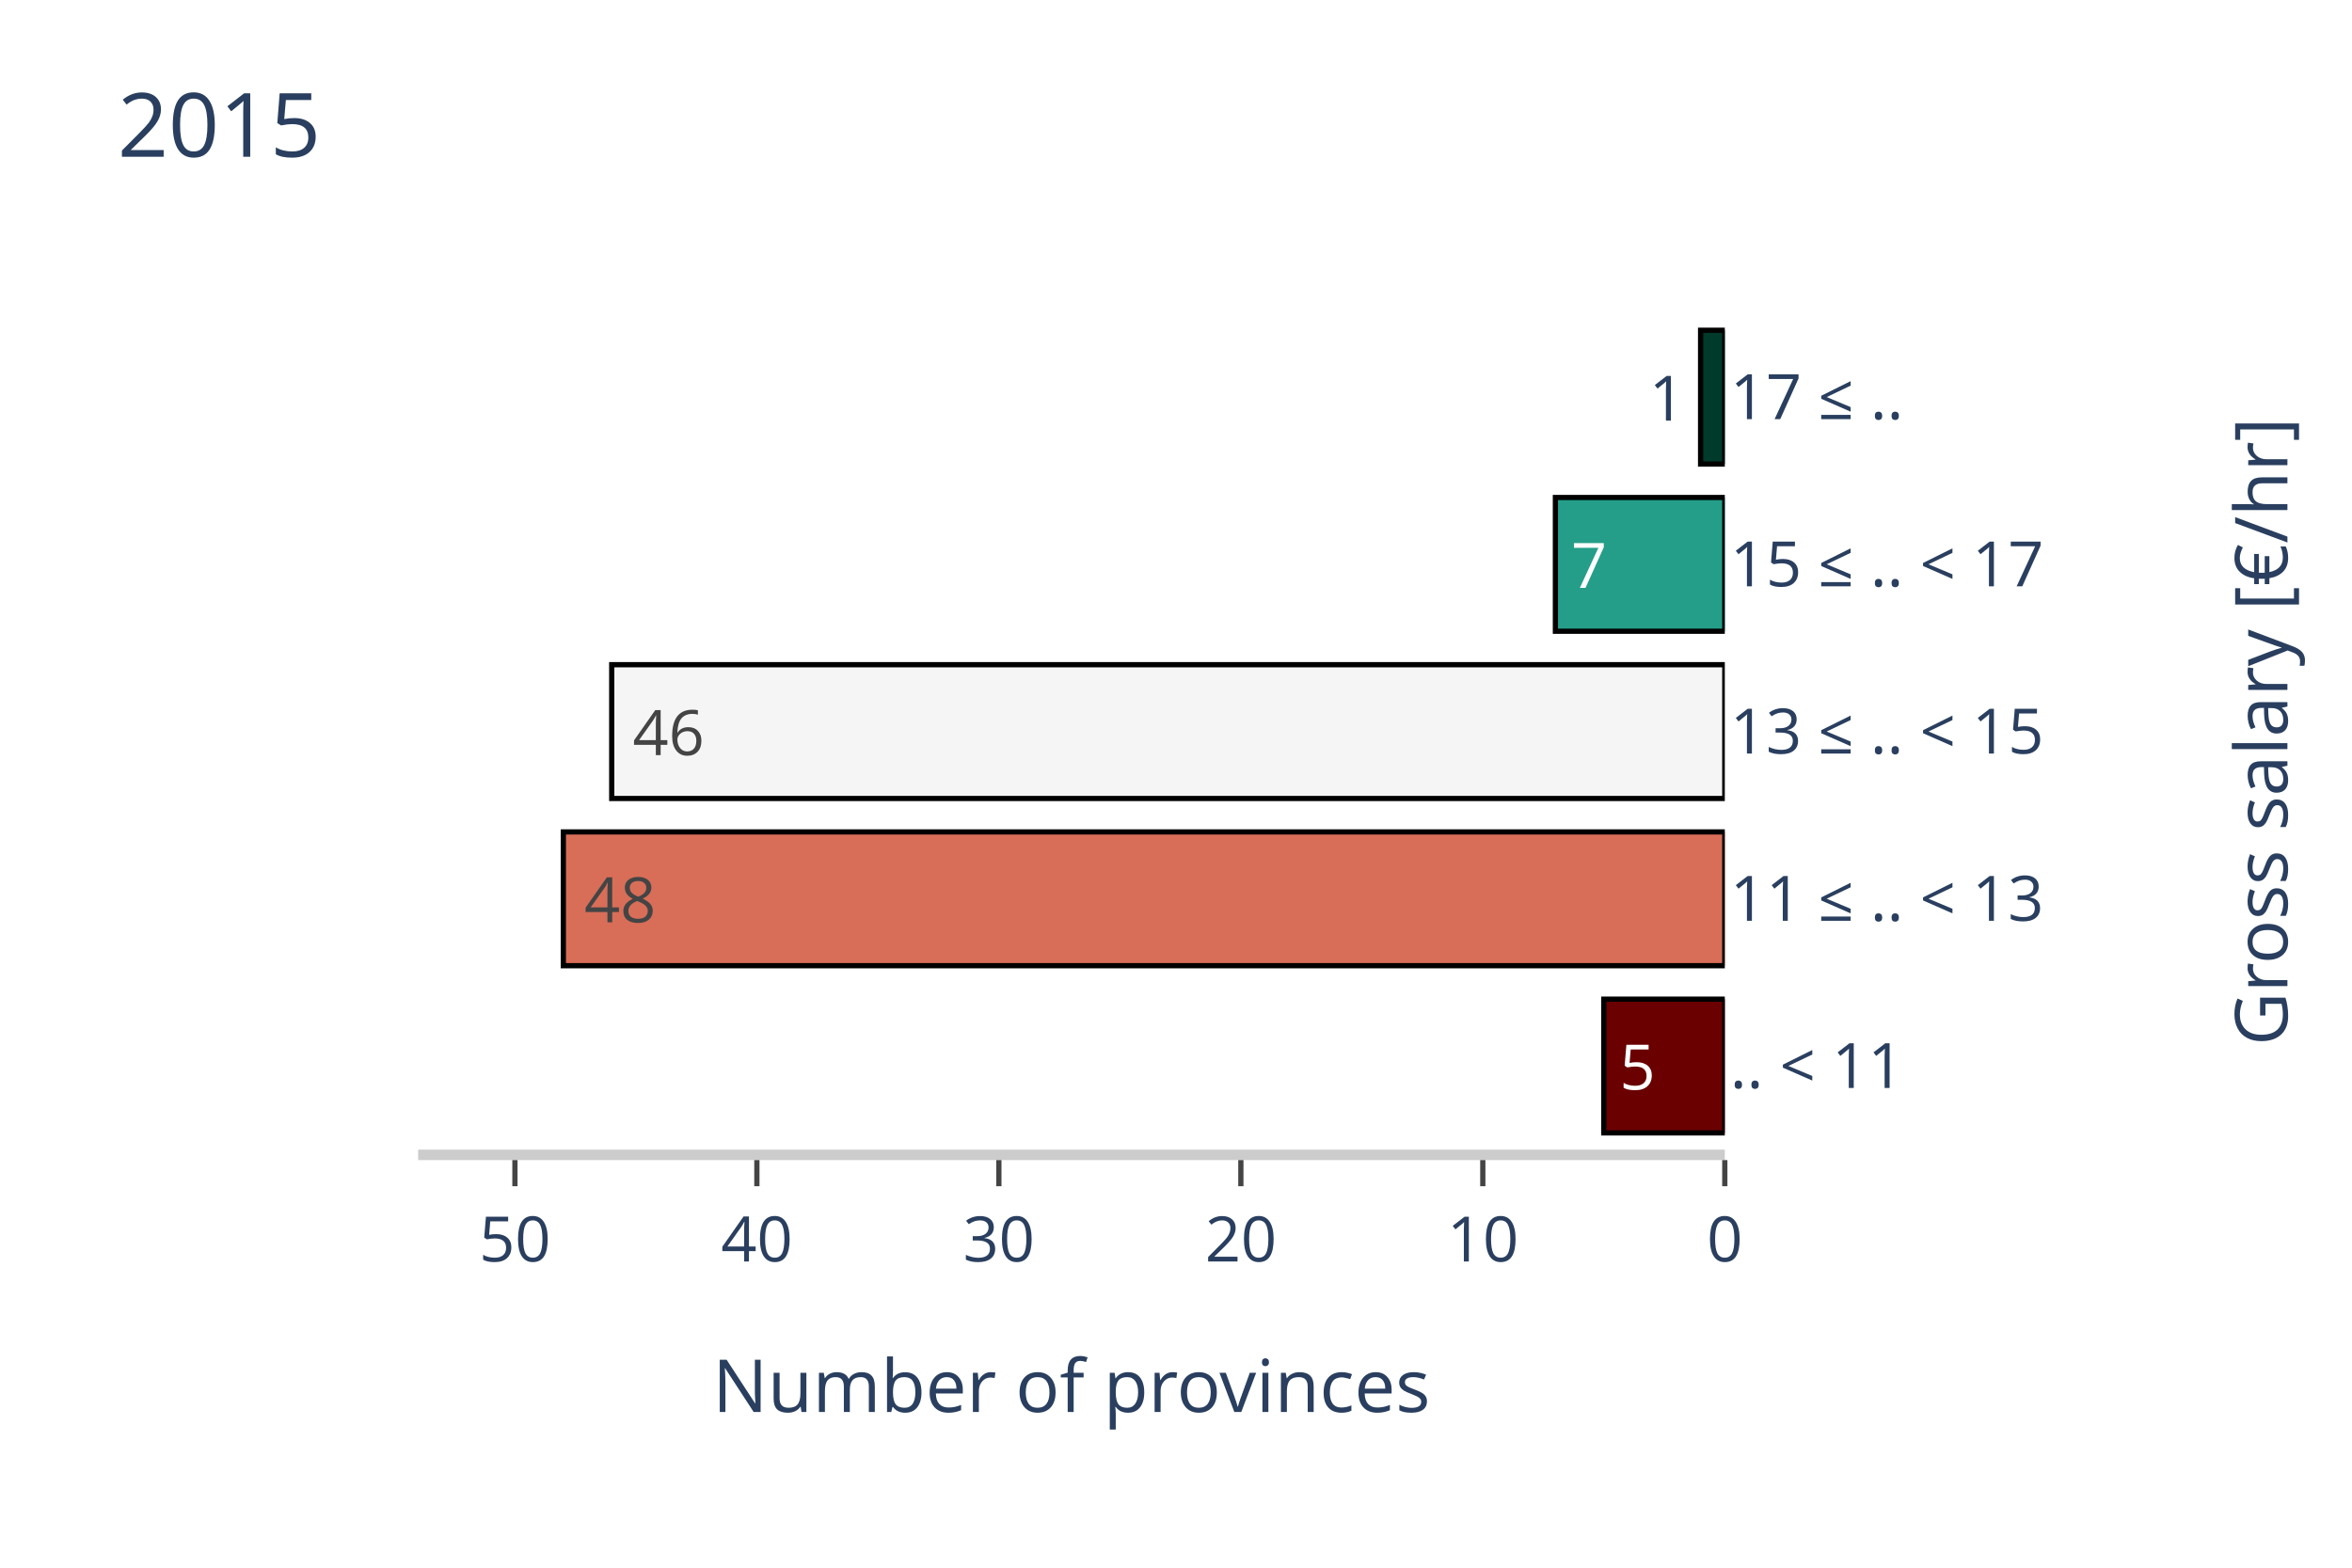
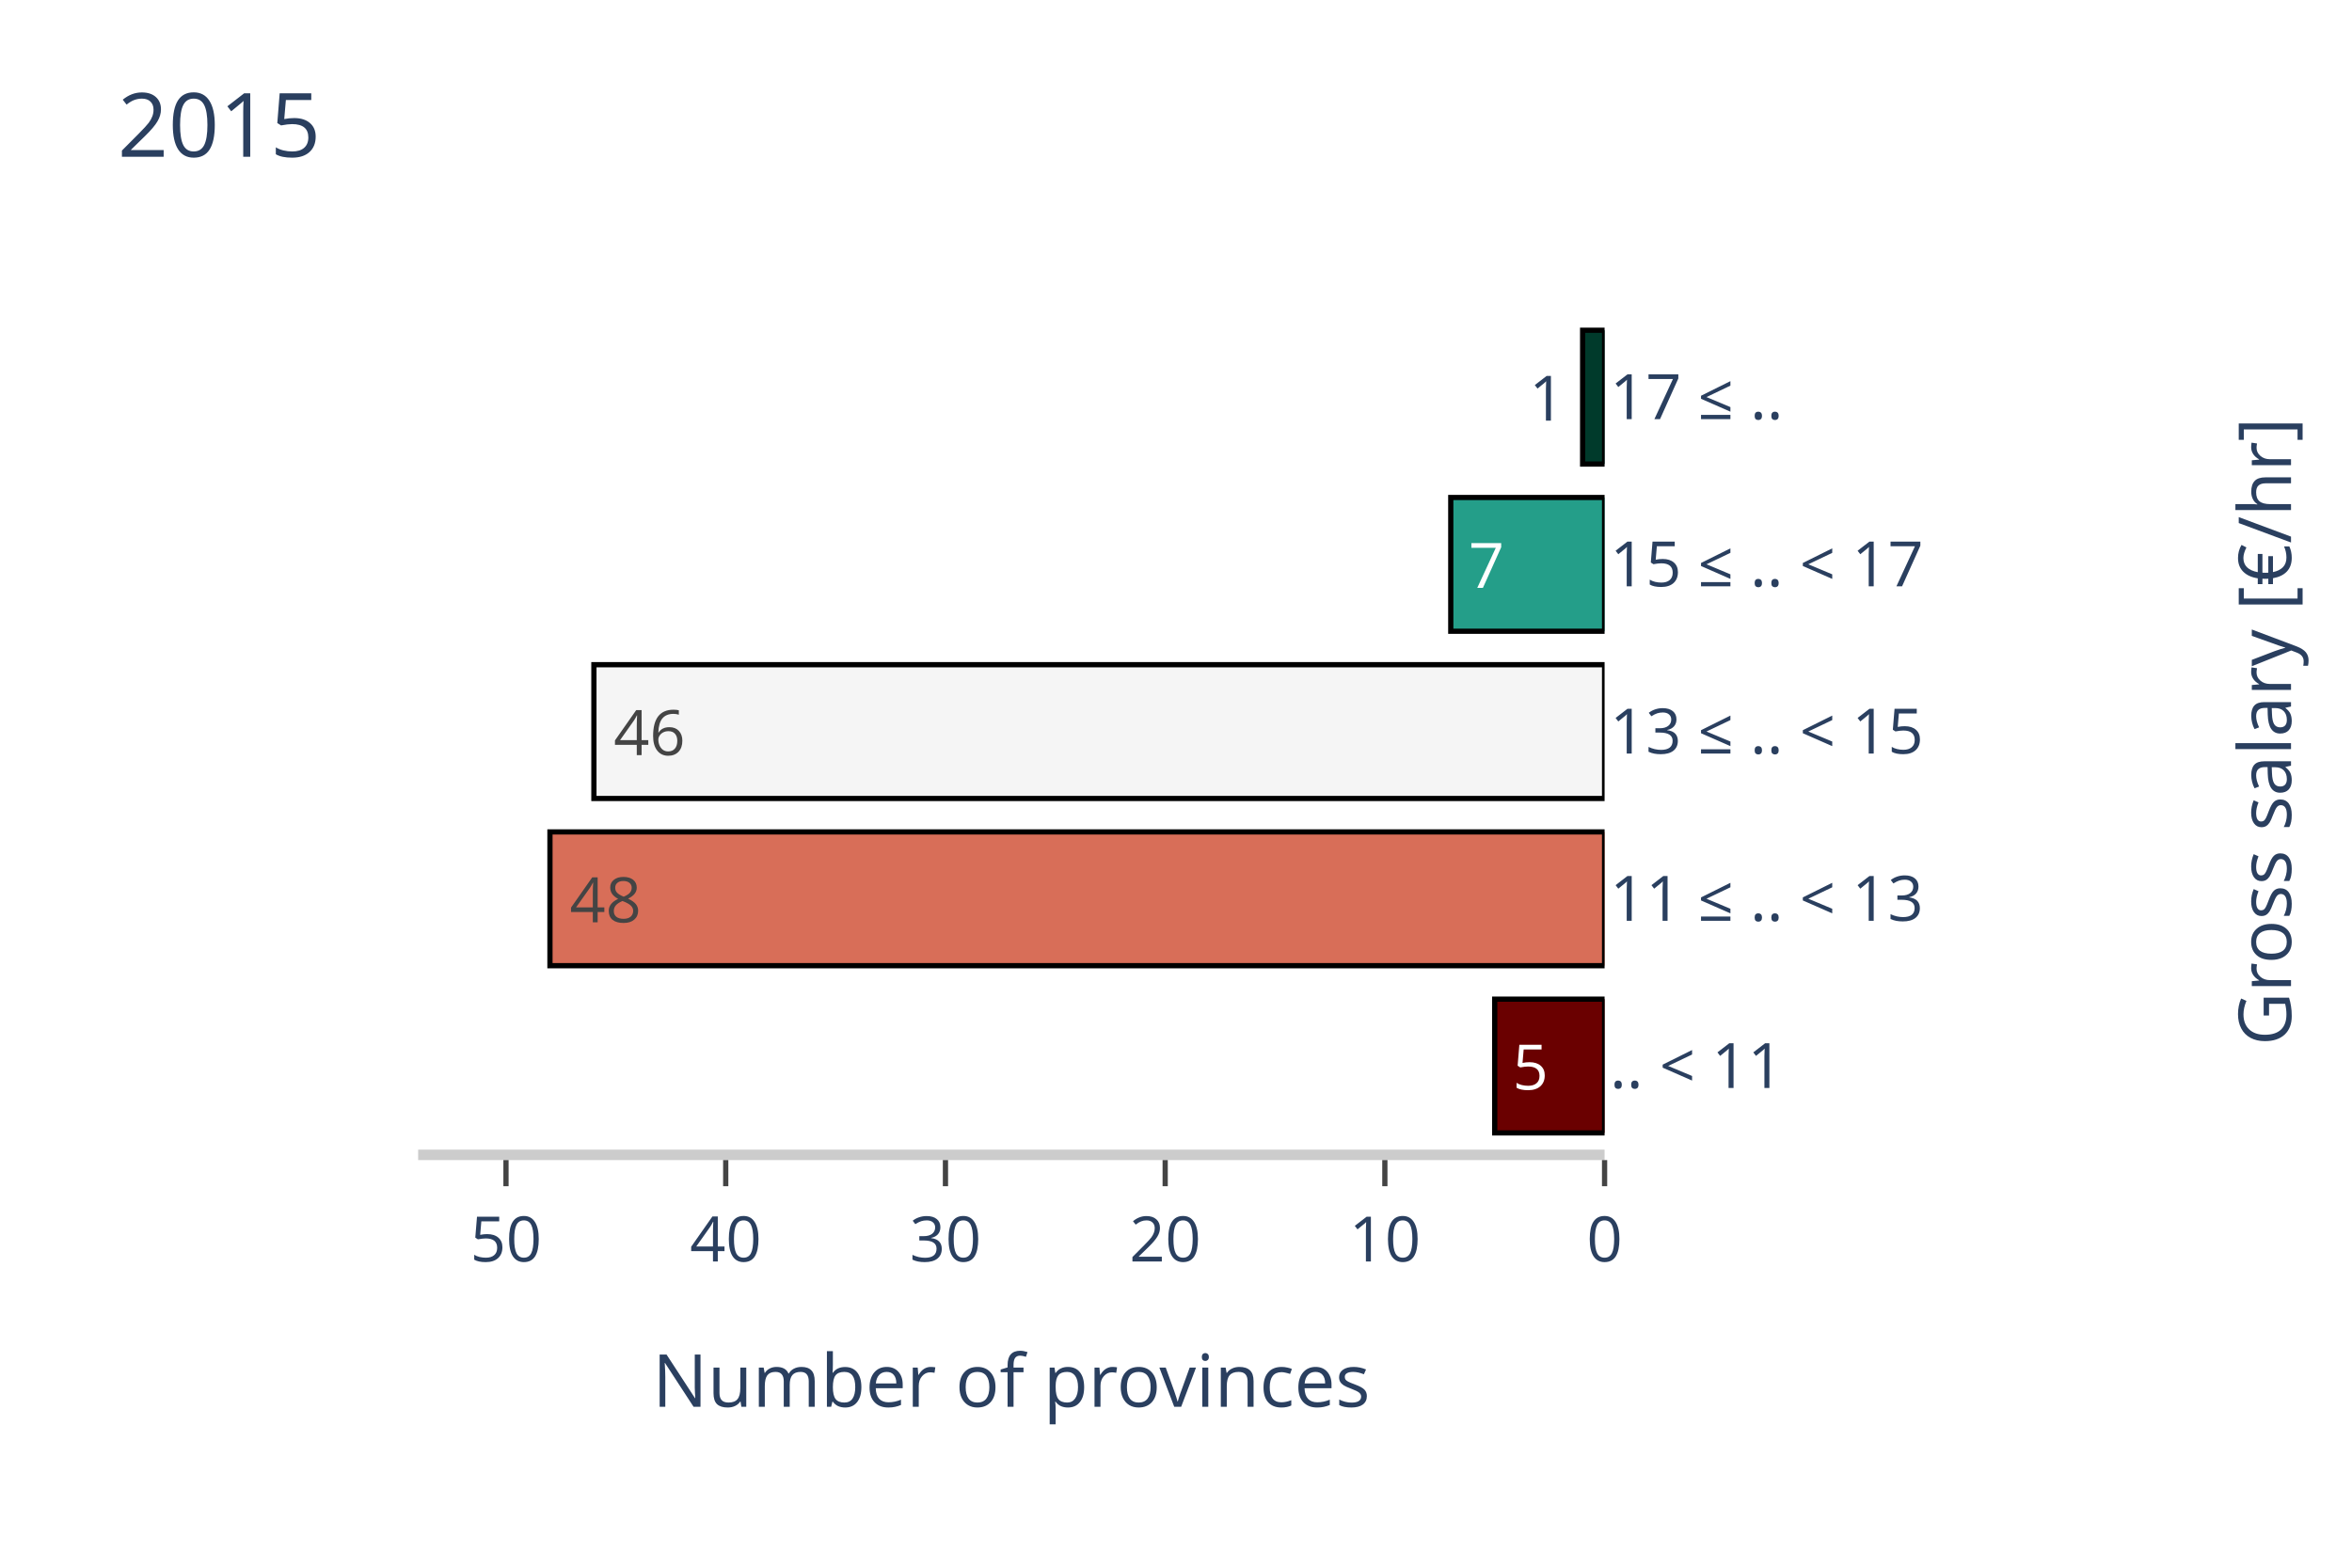
<svg xmlns="http://www.w3.org/2000/svg" class="main-svg" width="450" height="300" style="" viewBox="0 0 450 300">
  <rect x="0" y="0" width="450" height="300" style="fill: rgb(255, 255, 255); fill-opacity: 1;" />
-   <defs id="defs-71d204">
+   <defs id="defs-05ae27">
    <g class="clips">
-       <clipPath id="clip71d204xyplot" class="plotclip">
-         <rect width="250" height="160" />
+       <clipPath id="clip05ae27xyplot" class="plotclip">
+         <rect width="227" height="160" />
      </clipPath>
-       <clipPath class="axesclip" id="clip71d204x">
-         <rect x="80" y="0" width="250" height="300" />
+       <clipPath class="axesclip" id="clip05ae27x">
+         <rect x="80" y="0" width="227" height="300" />
      </clipPath>
-       <clipPath class="axesclip" id="clip71d204y">
+       <clipPath class="axesclip" id="clip05ae27y">
        <rect x="0" y="60" width="450" height="160" />
      </clipPath>
-       <clipPath class="axesclip" id="clip71d204xy">
-         <rect x="80" y="60" width="250" height="160" />
+       <clipPath class="axesclip" id="clip05ae27xy">
+         <rect x="80" y="60" width="227" height="160" />
      </clipPath>
    </g>
    <g class="gradients" />
    <g class="patterns" />
  </defs>
  <g class="bglayer" />
  <g class="layer-below">
    <g class="imagelayer" />
    <g class="shapelayer" />
  </g>
  <g class="cartesianlayer">
    <g class="subplot xy">
      <g class="layer-subplot">
        <g class="shapelayer" />
        <g class="imagelayer" />
      </g>
      <g class="gridlayer">
        <g class="x">
-           <path class="xgrid crisp" transform="translate(98.52,0)" d="M0,60v160" style="stroke: rgb(255, 255, 255); stroke-opacity: 1; stroke-width: 1px;" />
-           <path class="xgrid crisp" transform="translate(144.81,0)" d="M0,60v160" style="stroke: rgb(255, 255, 255); stroke-opacity: 1; stroke-width: 1px;" />
-           <path class="xgrid crisp" transform="translate(191.11,0)" d="M0,60v160" style="stroke: rgb(255, 255, 255); stroke-opacity: 1; stroke-width: 1px;" />
-           <path class="xgrid crisp" transform="translate(237.41,0)" d="M0,60v160" style="stroke: rgb(255, 255, 255); stroke-opacity: 1; stroke-width: 1px;" />
-           <path class="xgrid crisp" transform="translate(283.7,0)" d="M0,60v160" style="stroke: rgb(255, 255, 255); stroke-opacity: 1; stroke-width: 1px;" />
+           <path class="xgrid crisp" transform="translate(96.81,0)" d="M0,60v160" style="stroke: rgb(255, 255, 255); stroke-opacity: 1; stroke-width: 1px;" />
+           <path class="xgrid crisp" transform="translate(138.85,0)" d="M0,60v160" style="stroke: rgb(255, 255, 255); stroke-opacity: 1; stroke-width: 1px;" />
+           <path class="xgrid crisp" transform="translate(180.89,0)" d="M0,60v160" style="stroke: rgb(255, 255, 255); stroke-opacity: 1; stroke-width: 1px;" />
+           <path class="xgrid crisp" transform="translate(222.93,0)" d="M0,60v160" style="stroke: rgb(255, 255, 255); stroke-opacity: 1; stroke-width: 1px;" />
+           <path class="xgrid crisp" transform="translate(264.96,0)" d="M0,60v160" style="stroke: rgb(255, 255, 255); stroke-opacity: 1; stroke-width: 1px;" />
        </g>
        <g class="y" />
      </g>
      <g class="zerolinelayer">
-         <path class="xzl zl crisp" transform="translate(330,0)" d="M0,60v160" style="stroke: rgb(255, 255, 255); stroke-opacity: 1; stroke-width: 2px;" />
+         <path class="xzl zl crisp" transform="translate(307,0)" d="M0,60v160" style="stroke: rgb(255, 255, 255); stroke-opacity: 1; stroke-width: 2px;" />
      </g>
      <path class="xlines-below" />
      <path class="ylines-below" />
      <g class="overlines-below" />
      <g class="xaxislayer-below" />
      <g class="yaxislayer-below" />
      <g class="overaxes-below" />
-       <g class="plot" transform="translate(80,60)" clip-path="url(#clip71d204xyplot)">
+       <g class="plot" transform="translate(80,60)" clip-path="url(#clip05ae27xyplot)">
        <g class="barlayer mlayer">
          <g class="trace bars" style="opacity: 1;">
            <g class="points">
              <g class="point">
-                 <path d="M250,156.8V131.2H226.85V156.8Z" style="vector-effect: non-scaling-stroke; opacity: 1; stroke-width: 1px; fill: rgb(106, 0, 0); fill-opacity: 1; stroke: rgb(0, 0, 0); stroke-opacity: 1;" />
-                 <text class="bartext bartext-inside" text-anchor="middle" data-notex="1" x="0" y="0" style="font-family: 'Open Sans', verdana, arial, sans-serif; font-size: 12px; fill: rgb(255, 255, 255); fill-opacity: 1; white-space: pre;" transform="translate(233.2875,148.5)">5</text>
+                 <path d="M227,156.8V131.2H205.98V156.8Z" style="vector-effect: non-scaling-stroke; opacity: 1; stroke-width: 1px; fill: rgb(106, 0, 0); fill-opacity: 1; stroke: rgb(0, 0, 0); stroke-opacity: 1;" />
+                 <text class="bartext bartext-inside" text-anchor="middle" data-notex="1" x="0" y="0" style="font-family: 'Open Sans', verdana, arial, sans-serif; font-size: 12px; fill: rgb(255, 255, 255); fill-opacity: 1; white-space: pre;" transform="translate(212.8081,148.5)">5</text>
              </g>
              <g class="point">
-                 <path d="M250,124.8V99.2H27.78V124.8Z" style="vector-effect: non-scaling-stroke; opacity: 1; stroke-width: 1px; fill: rgb(216, 110, 88); fill-opacity: 1; stroke: rgb(0, 0, 0); stroke-opacity: 1;" />
-                 <text class="bartext bartext-inside" text-anchor="middle" data-notex="1" x="0" y="0" style="font-family: 'Open Sans', verdana, arial, sans-serif; font-size: 12px; fill: rgb(68, 68, 68); fill-opacity: 1; white-space: pre;" transform="translate(38.655,116.5)">48</text>
+                 <path d="M227,124.8V99.2H25.22V124.8Z" style="vector-effect: non-scaling-stroke; opacity: 1; stroke-width: 1px; fill: rgb(216, 110, 88); fill-opacity: 1; stroke: rgb(0, 0, 0); stroke-opacity: 1;" />
+                 <text class="bartext bartext-inside" text-anchor="middle" data-notex="1" x="0" y="0" style="font-family: 'Open Sans', verdana, arial, sans-serif; font-size: 12px; fill: rgb(68, 68, 68); fill-opacity: 1; white-space: pre;" transform="translate(35.86062,116.5)">48</text>
              </g>
              <g class="point">
-                 <path d="M250,92.8V67.2H37.04V92.8Z" style="vector-effect: non-scaling-stroke; opacity: 1; stroke-width: 1px; fill: rgb(245, 245, 245); fill-opacity: 1; stroke: rgb(0, 0, 0); stroke-opacity: 1;" />
-                 <text class="bartext bartext-inside" text-anchor="middle" data-notex="1" x="0" y="0" style="font-family: 'Open Sans', verdana, arial, sans-serif; font-size: 12px; fill: rgb(68, 68, 68); fill-opacity: 1; white-space: pre;" transform="translate(47.915,84.5)">46</text>
+                 <path d="M227,92.8V67.2H33.63V92.8Z" style="vector-effect: non-scaling-stroke; opacity: 1; stroke-width: 1px; fill: rgb(245, 245, 245); fill-opacity: 1; stroke: rgb(0, 0, 0); stroke-opacity: 1;" />
+                 <text class="bartext bartext-inside" text-anchor="middle" data-notex="1" x="0" y="0" style="font-family: 'Open Sans', verdana, arial, sans-serif; font-size: 12px; fill: rgb(68, 68, 68); fill-opacity: 1; white-space: pre;" transform="translate(44.27063,84.5)">46</text>
              </g>
              <g class="point">
-                 <path d="M250,60.8V35.2H217.59V60.8Z" style="vector-effect: non-scaling-stroke; opacity: 1; stroke-width: 1px; fill: rgb(36, 158, 137); fill-opacity: 1; stroke: rgb(0, 0, 0); stroke-opacity: 1;" />
-                 <text class="bartext bartext-inside" text-anchor="middle" data-notex="1" x="0" y="0" style="font-family: 'Open Sans', verdana, arial, sans-serif; font-size: 12px; fill: rgb(255, 255, 255); fill-opacity: 1; white-space: pre;" transform="translate(224.0275,52.5)">7</text>
+                 <path d="M227,60.8V35.2H197.57V60.8Z" style="vector-effect: non-scaling-stroke; opacity: 1; stroke-width: 1px; fill: rgb(36, 158, 137); fill-opacity: 1; stroke: rgb(0, 0, 0); stroke-opacity: 1;" />
+                 <text class="bartext bartext-inside" text-anchor="middle" data-notex="1" x="0" y="0" style="font-family: 'Open Sans', verdana, arial, sans-serif; font-size: 12px; fill: rgb(255, 255, 255); fill-opacity: 1; white-space: pre;" transform="translate(204.3981,52.5)">7</text>
              </g>
              <g class="point">
-                 <path d="M250,28.8V3.2H245.37V28.8Z" style="vector-effect: non-scaling-stroke; opacity: 1; stroke-width: 1px; fill: rgb(0, 58, 43); fill-opacity: 1; stroke: rgb(0, 0, 0); stroke-opacity: 1;" />
-                 <text class="bartext bartext-outside" text-anchor="middle" data-notex="1" x="0" y="0" style="font-family: 'Open Sans', verdana, arial, sans-serif; font-size: 12px; fill: rgb(42, 63, 95); fill-opacity: 1; white-space: pre;" transform="translate(238.9325,20.5)">1</text>
+                 <path d="M227,28.8V3.2H222.8V28.8Z" style="vector-effect: non-scaling-stroke; opacity: 1; stroke-width: 1px; fill: rgb(0, 58, 43); fill-opacity: 1; stroke: rgb(0, 0, 0); stroke-opacity: 1;" />
+                 <text class="bartext bartext-outside" text-anchor="middle" data-notex="1" x="0" y="0" style="font-family: 'Open Sans', verdana, arial, sans-serif; font-size: 12px; fill: rgb(42, 63, 95); fill-opacity: 1; white-space: pre;" transform="translate(215.9719,20.5)">1</text>
              </g>
            </g>
          </g>
        </g>
      </g>
      <g class="overplot" />
-       <path class="xlines-above crisp" d="M80,221H330" style="fill: none; stroke-width: 2px; stroke: rgb(204, 204, 204); stroke-opacity: 1;" />
+       <path class="xlines-above crisp" d="M80,221H307" style="fill: none; stroke-width: 2px; stroke: rgb(204, 204, 204); stroke-opacity: 1;" />
      <path class="ylines-above crisp" d="M0,0" style="fill: none;" />
      <g class="overlines-above" />
      <g class="xaxislayer-above">
-         <path class="xtick ticks crisp" d="M0,222v5" transform="translate(98.52,0)" style="stroke: rgb(68, 68, 68); stroke-opacity: 1; stroke-width: 1px;" />
-         <path class="xtick ticks crisp" d="M0,222v5" transform="translate(144.81,0)" style="stroke: rgb(68, 68, 68); stroke-opacity: 1; stroke-width: 1px;" />
-         <path class="xtick ticks crisp" d="M0,222v5" transform="translate(191.11,0)" style="stroke: rgb(68, 68, 68); stroke-opacity: 1; stroke-width: 1px;" />
-         <path class="xtick ticks crisp" d="M0,222v5" transform="translate(237.41,0)" style="stroke: rgb(68, 68, 68); stroke-opacity: 1; stroke-width: 1px;" />
-         <path class="xtick ticks crisp" d="M0,222v5" transform="translate(283.7,0)" style="stroke: rgb(68, 68, 68); stroke-opacity: 1; stroke-width: 1px;" />
-         <path class="xtick ticks crisp" d="M0,222v5" transform="translate(330,0)" style="stroke: rgb(68, 68, 68); stroke-opacity: 1; stroke-width: 1px;" />
+         <path class="xtick ticks crisp" d="M0,222v5" transform="translate(96.81,0)" style="stroke: rgb(68, 68, 68); stroke-opacity: 1; stroke-width: 1px;" />
+         <path class="xtick ticks crisp" d="M0,222v5" transform="translate(138.85,0)" style="stroke: rgb(68, 68, 68); stroke-opacity: 1; stroke-width: 1px;" />
+         <path class="xtick ticks crisp" d="M0,222v5" transform="translate(180.89,0)" style="stroke: rgb(68, 68, 68); stroke-opacity: 1; stroke-width: 1px;" />
+         <path class="xtick ticks crisp" d="M0,222v5" transform="translate(222.93,0)" style="stroke: rgb(68, 68, 68); stroke-opacity: 1; stroke-width: 1px;" />
+         <path class="xtick ticks crisp" d="M0,222v5" transform="translate(264.96,0)" style="stroke: rgb(68, 68, 68); stroke-opacity: 1; stroke-width: 1px;" />
+         <path class="xtick ticks crisp" d="M0,222v5" transform="translate(307,0)" style="stroke: rgb(68, 68, 68); stroke-opacity: 1; stroke-width: 1px;" />
        <g class="xtick">
-           <text text-anchor="middle" x="0" y="241.4" transform="translate(98.52,0)" style="font-family: 'Open Sans', verdana, arial, sans-serif; font-size: 12px; fill: rgb(42, 63, 95); fill-opacity: 1; white-space: pre; opacity: 1;">50</text>
+           <text text-anchor="middle" x="0" y="241.4" transform="translate(96.81,0)" style="font-family: 'Open Sans', verdana, arial, sans-serif; font-size: 12px; fill: rgb(42, 63, 95); fill-opacity: 1; white-space: pre; opacity: 1;">50</text>
        </g>
        <g class="xtick">
-           <text text-anchor="middle" x="0" y="241.4" style="font-family: 'Open Sans', verdana, arial, sans-serif; font-size: 12px; fill: rgb(42, 63, 95); fill-opacity: 1; white-space: pre; opacity: 1;" transform="translate(144.81,0)">40</text>
+           <text text-anchor="middle" x="0" y="241.4" style="font-family: 'Open Sans', verdana, arial, sans-serif; font-size: 12px; fill: rgb(42, 63, 95); fill-opacity: 1; white-space: pre; opacity: 1;" transform="translate(138.85,0)">40</text>
        </g>
        <g class="xtick">
-           <text text-anchor="middle" x="0" y="241.4" style="font-family: 'Open Sans', verdana, arial, sans-serif; font-size: 12px; fill: rgb(42, 63, 95); fill-opacity: 1; white-space: pre; opacity: 1;" transform="translate(191.11,0)">30</text>
+           <text text-anchor="middle" x="0" y="241.4" style="font-family: 'Open Sans', verdana, arial, sans-serif; font-size: 12px; fill: rgb(42, 63, 95); fill-opacity: 1; white-space: pre; opacity: 1;" transform="translate(180.89,0)">30</text>
        </g>
        <g class="xtick">
-           <text text-anchor="middle" x="0" y="241.4" style="font-family: 'Open Sans', verdana, arial, sans-serif; font-size: 12px; fill: rgb(42, 63, 95); fill-opacity: 1; white-space: pre; opacity: 1;" transform="translate(237.41,0)">20</text>
+           <text text-anchor="middle" x="0" y="241.4" style="font-family: 'Open Sans', verdana, arial, sans-serif; font-size: 12px; fill: rgb(42, 63, 95); fill-opacity: 1; white-space: pre; opacity: 1;" transform="translate(222.93,0)">20</text>
        </g>
        <g class="xtick">
-           <text text-anchor="middle" x="0" y="241.4" style="font-family: 'Open Sans', verdana, arial, sans-serif; font-size: 12px; fill: rgb(42, 63, 95); fill-opacity: 1; white-space: pre; opacity: 1;" transform="translate(283.7,0)">10</text>
+           <text text-anchor="middle" x="0" y="241.4" style="font-family: 'Open Sans', verdana, arial, sans-serif; font-size: 12px; fill: rgb(42, 63, 95); fill-opacity: 1; white-space: pre; opacity: 1;" transform="translate(264.96,0)">10</text>
        </g>
        <g class="xtick">
-           <text text-anchor="middle" x="0" y="241.4" style="font-family: 'Open Sans', verdana, arial, sans-serif; font-size: 12px; fill: rgb(42, 63, 95); fill-opacity: 1; white-space: pre; opacity: 1;" transform="translate(330,0)">0</text>
+           <text text-anchor="middle" x="0" y="241.4" style="font-family: 'Open Sans', verdana, arial, sans-serif; font-size: 12px; fill: rgb(42, 63, 95); fill-opacity: 1; white-space: pre; opacity: 1;" transform="translate(307,0)">0</text>
        </g>
      </g>
      <g class="yaxislayer-above">
        <g class="ytick">
-           <text text-anchor="start" x="331" y="4.2" transform="translate(0,204)" style="font-family: 'Open Sans', verdana, arial, sans-serif; font-size: 12px; fill: rgb(42, 63, 95); fill-opacity: 1; white-space: pre; opacity: 1;">            .. &lt; 11   </text>
+           <text text-anchor="start" x="308" y="4.2" transform="translate(0,204)" style="font-family: 'Open Sans', verdana, arial, sans-serif; font-size: 12px; fill: rgb(42, 63, 95); fill-opacity: 1; white-space: pre; opacity: 1;">            .. &lt; 11   </text>
        </g>
        <g class="ytick">
-           <text text-anchor="start" x="331" y="4.2" transform="translate(0,172)" style="font-family: 'Open Sans', verdana, arial, sans-serif; font-size: 12px; fill: rgb(42, 63, 95); fill-opacity: 1; white-space: pre; opacity: 1;">    11 ≤ .. &lt; 13   </text>
+           <text text-anchor="start" x="308" y="4.2" transform="translate(0,172)" style="font-family: 'Open Sans', verdana, arial, sans-serif; font-size: 12px; fill: rgb(42, 63, 95); fill-opacity: 1; white-space: pre; opacity: 1;">    11 ≤ .. &lt; 13   </text>
        </g>
        <g class="ytick">
-           <text text-anchor="start" x="331" y="4.2" transform="translate(0,140)" style="font-family: 'Open Sans', verdana, arial, sans-serif; font-size: 12px; fill: rgb(42, 63, 95); fill-opacity: 1; white-space: pre; opacity: 1;">    13 ≤ .. &lt; 15   </text>
+           <text text-anchor="start" x="308" y="4.2" transform="translate(0,140)" style="font-family: 'Open Sans', verdana, arial, sans-serif; font-size: 12px; fill: rgb(42, 63, 95); fill-opacity: 1; white-space: pre; opacity: 1;">    13 ≤ .. &lt; 15   </text>
        </g>
        <g class="ytick">
-           <text text-anchor="start" x="331" y="4.2" transform="translate(0,108)" style="font-family: 'Open Sans', verdana, arial, sans-serif; font-size: 12px; fill: rgb(42, 63, 95); fill-opacity: 1; white-space: pre; opacity: 1;">    15 ≤ .. &lt; 17   </text>
+           <text text-anchor="start" x="308" y="4.2" transform="translate(0,108)" style="font-family: 'Open Sans', verdana, arial, sans-serif; font-size: 12px; fill: rgb(42, 63, 95); fill-opacity: 1; white-space: pre; opacity: 1;">    15 ≤ .. &lt; 17   </text>
        </g>
        <g class="ytick">
-           <text text-anchor="start" x="331" y="4.2" transform="translate(0,76)" style="font-family: 'Open Sans', verdana, arial, sans-serif; font-size: 12px; fill: rgb(42, 63, 95); fill-opacity: 1; white-space: pre; opacity: 1;">    17 ≤ ..           </text>
+           <text text-anchor="start" x="308" y="4.2" transform="translate(0,76)" style="font-family: 'Open Sans', verdana, arial, sans-serif; font-size: 12px; fill: rgb(42, 63, 95); fill-opacity: 1; white-space: pre; opacity: 1;">    17 ≤ ..           </text>
        </g>
      </g>
      <g class="overaxes-above" />
    </g>
  </g>
  <g class="polarlayer" />
  <g class="ternarylayer" />
  <g class="geolayer" />
  <g class="funnelarealayer" />
  <g class="pielayer" />
  <g class="iciclelayer" />
  <g class="treemaplayer" />
  <g class="sunburstlayer" />
  <g class="glimages" />
-   <defs id="topdefs-71d204">
+   <defs id="topdefs-05ae27">
    <g class="clips" />
  </defs>
  <g class="layer-above">
    <g class="imagelayer" />
    <g class="shapelayer" />
  </g>
  <g class="infolayer">
    <g class="g-gtitle">
      <text class="gtitle" x="22.5" y="30" text-anchor="start" dy="0em" style="font-family: 'Open Sans', verdana, arial, sans-serif; font-size: 17px; fill: rgb(42, 63, 95); opacity: 1; font-weight: normal; white-space: pre;">2015</text>
    </g>
    <g class="g-xtitle">
-       <text class="xtitle" x="205" y="270.206" text-anchor="middle" style="font-family: 'Open Sans', verdana, arial, sans-serif; font-size: 14px; fill: rgb(42, 63, 95); opacity: 1; font-weight: normal; white-space: pre;">Number of provinces</text>
+       <text class="xtitle" x="193.5" y="269.206" text-anchor="middle" style="font-family: 'Open Sans', verdana, arial, sans-serif; font-size: 14px; fill: rgb(42, 63, 95); opacity: 1; font-weight: normal; white-space: pre;">Number of provinces</text>
    </g>
    <g class="g-ytitle">
-       <text class="ytitle" transform="rotate(-90,437.6438,140)" x="437.644" y="140" text-anchor="middle" style="font-family: 'Open Sans', verdana, arial, sans-serif; font-size: 14px; fill: rgb(42, 63, 95); opacity: 1; font-weight: normal; white-space: pre;">Gross salary  [€/hr]</text>
+       <text class="ytitle" transform="rotate(-90,438.3313,140)" x="438.331" y="140" text-anchor="middle" style="font-family: 'Open Sans', verdana, arial, sans-serif; font-size: 14px; fill: rgb(42, 63, 95); opacity: 1; font-weight: normal; white-space: pre;">Gross salary  [€/hr]</text>
    </g>
  </g>
</svg>
